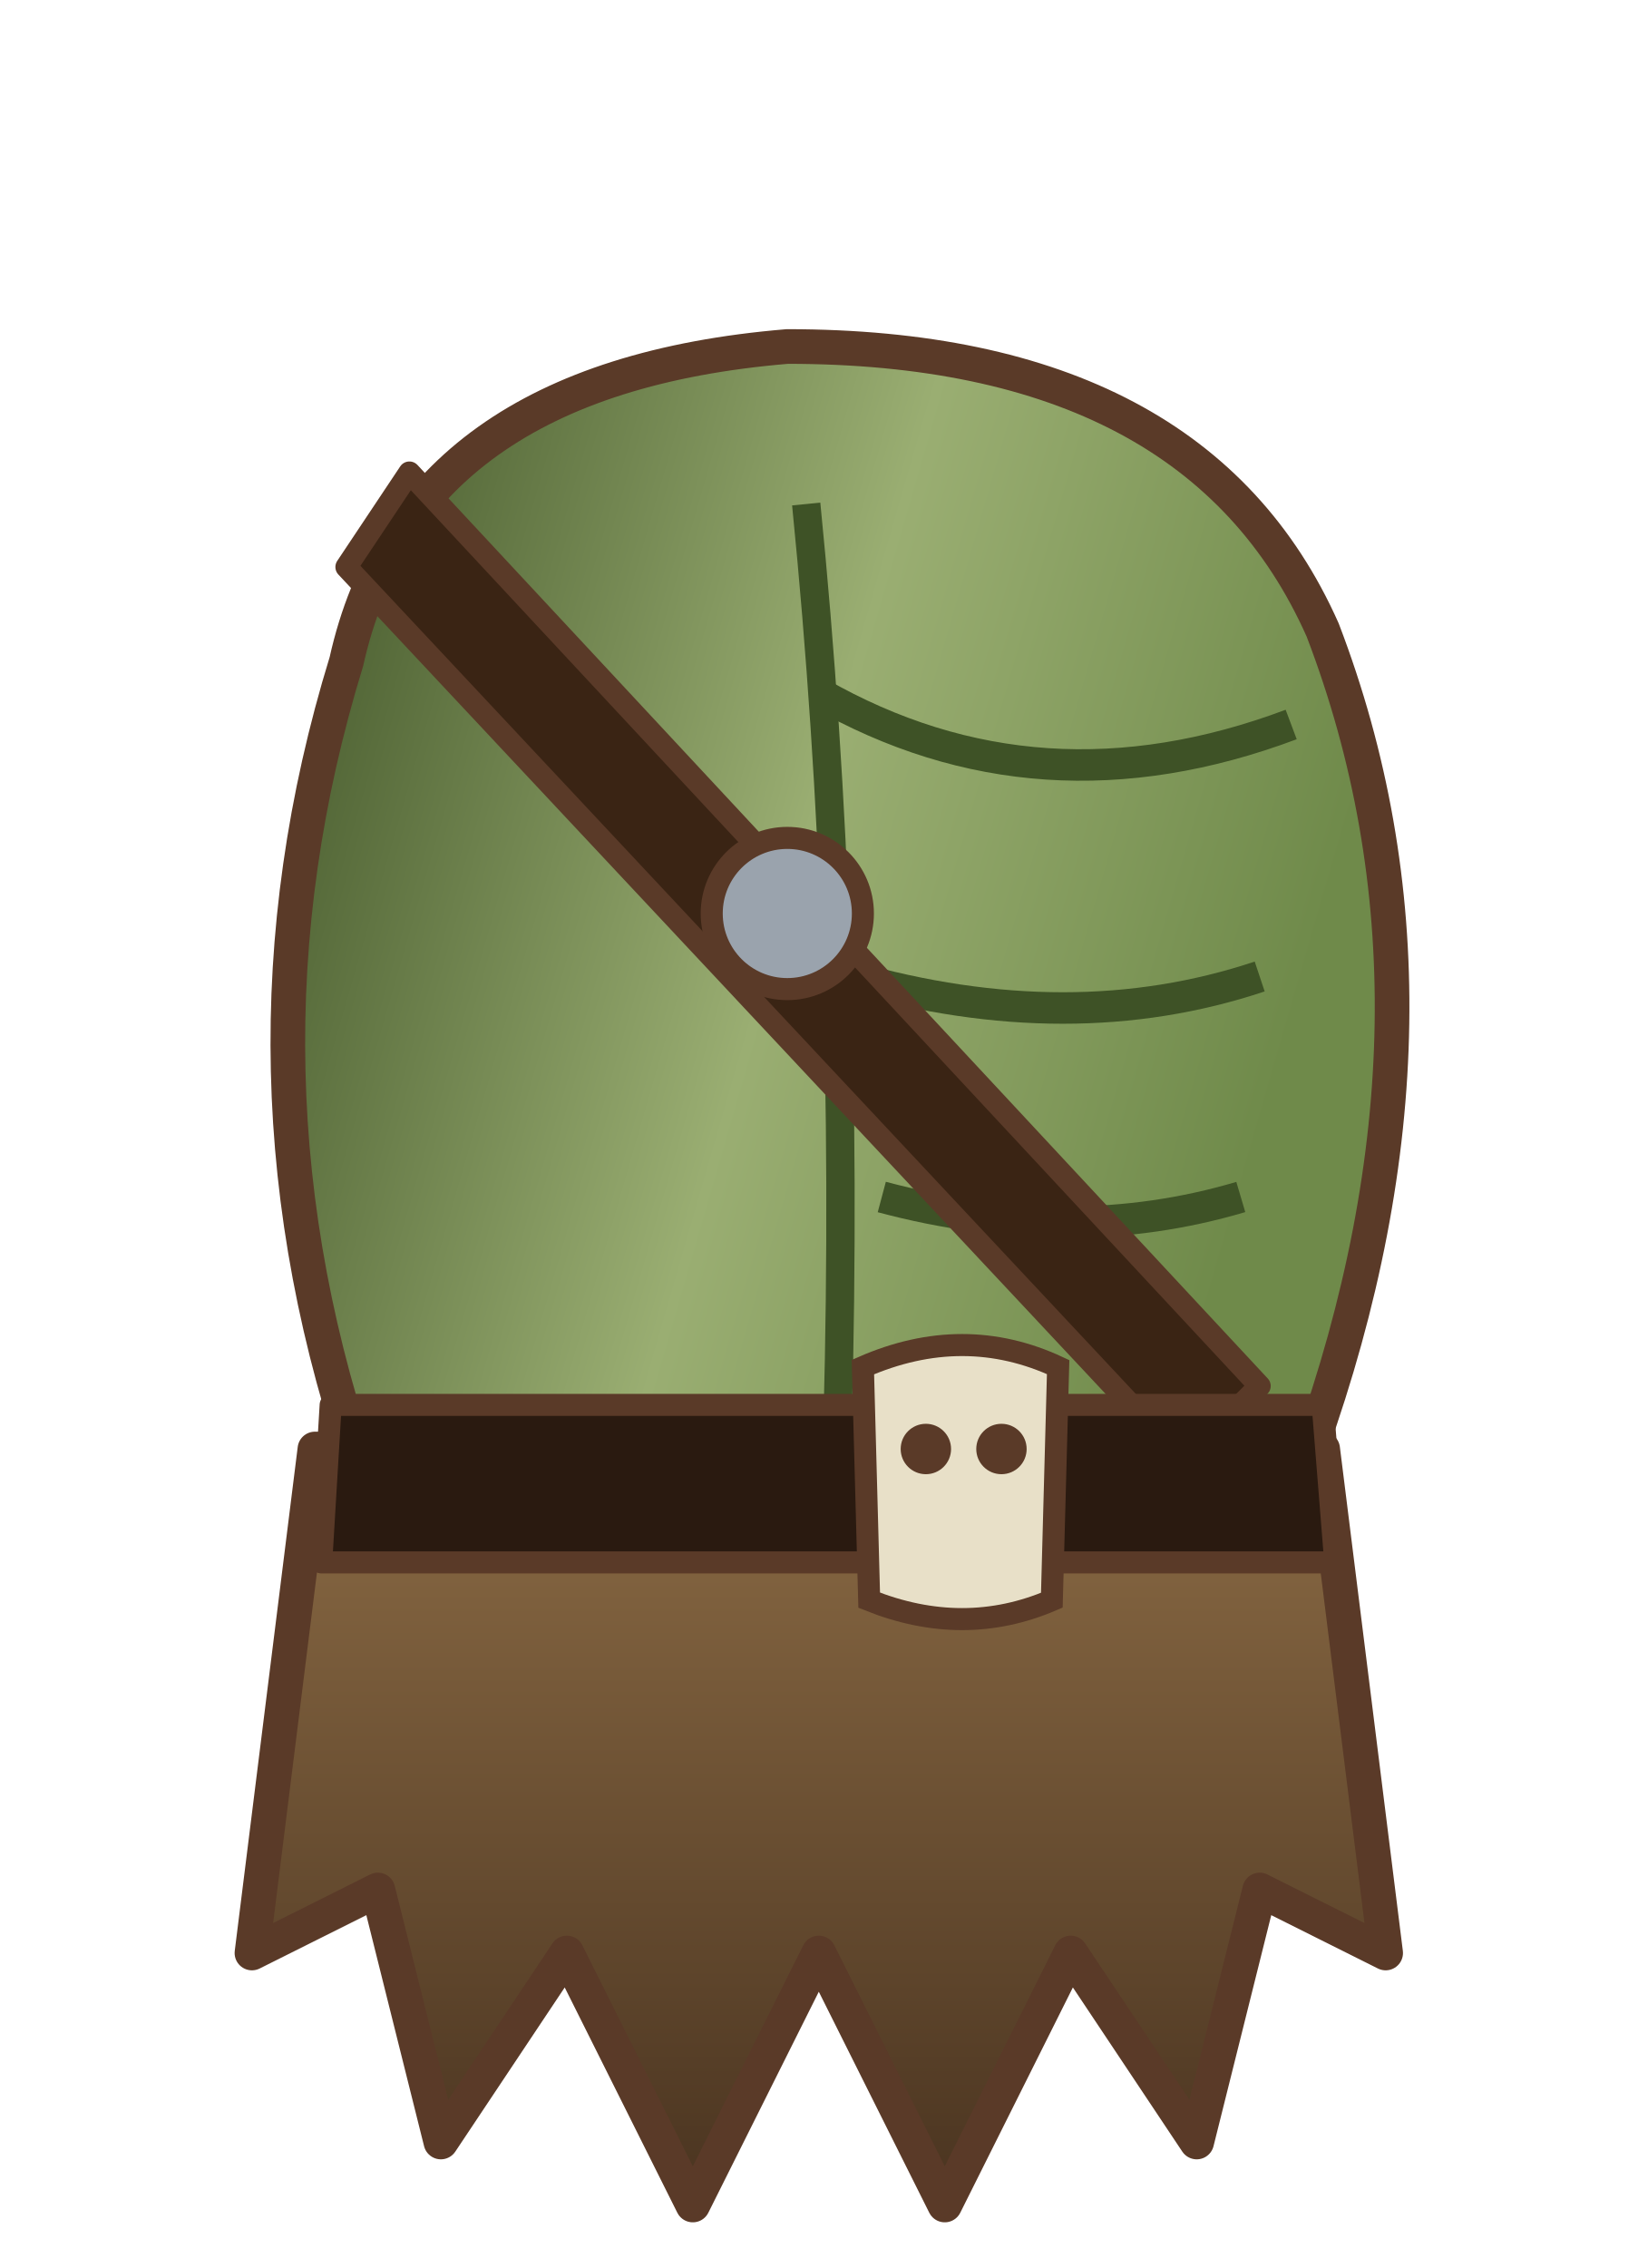
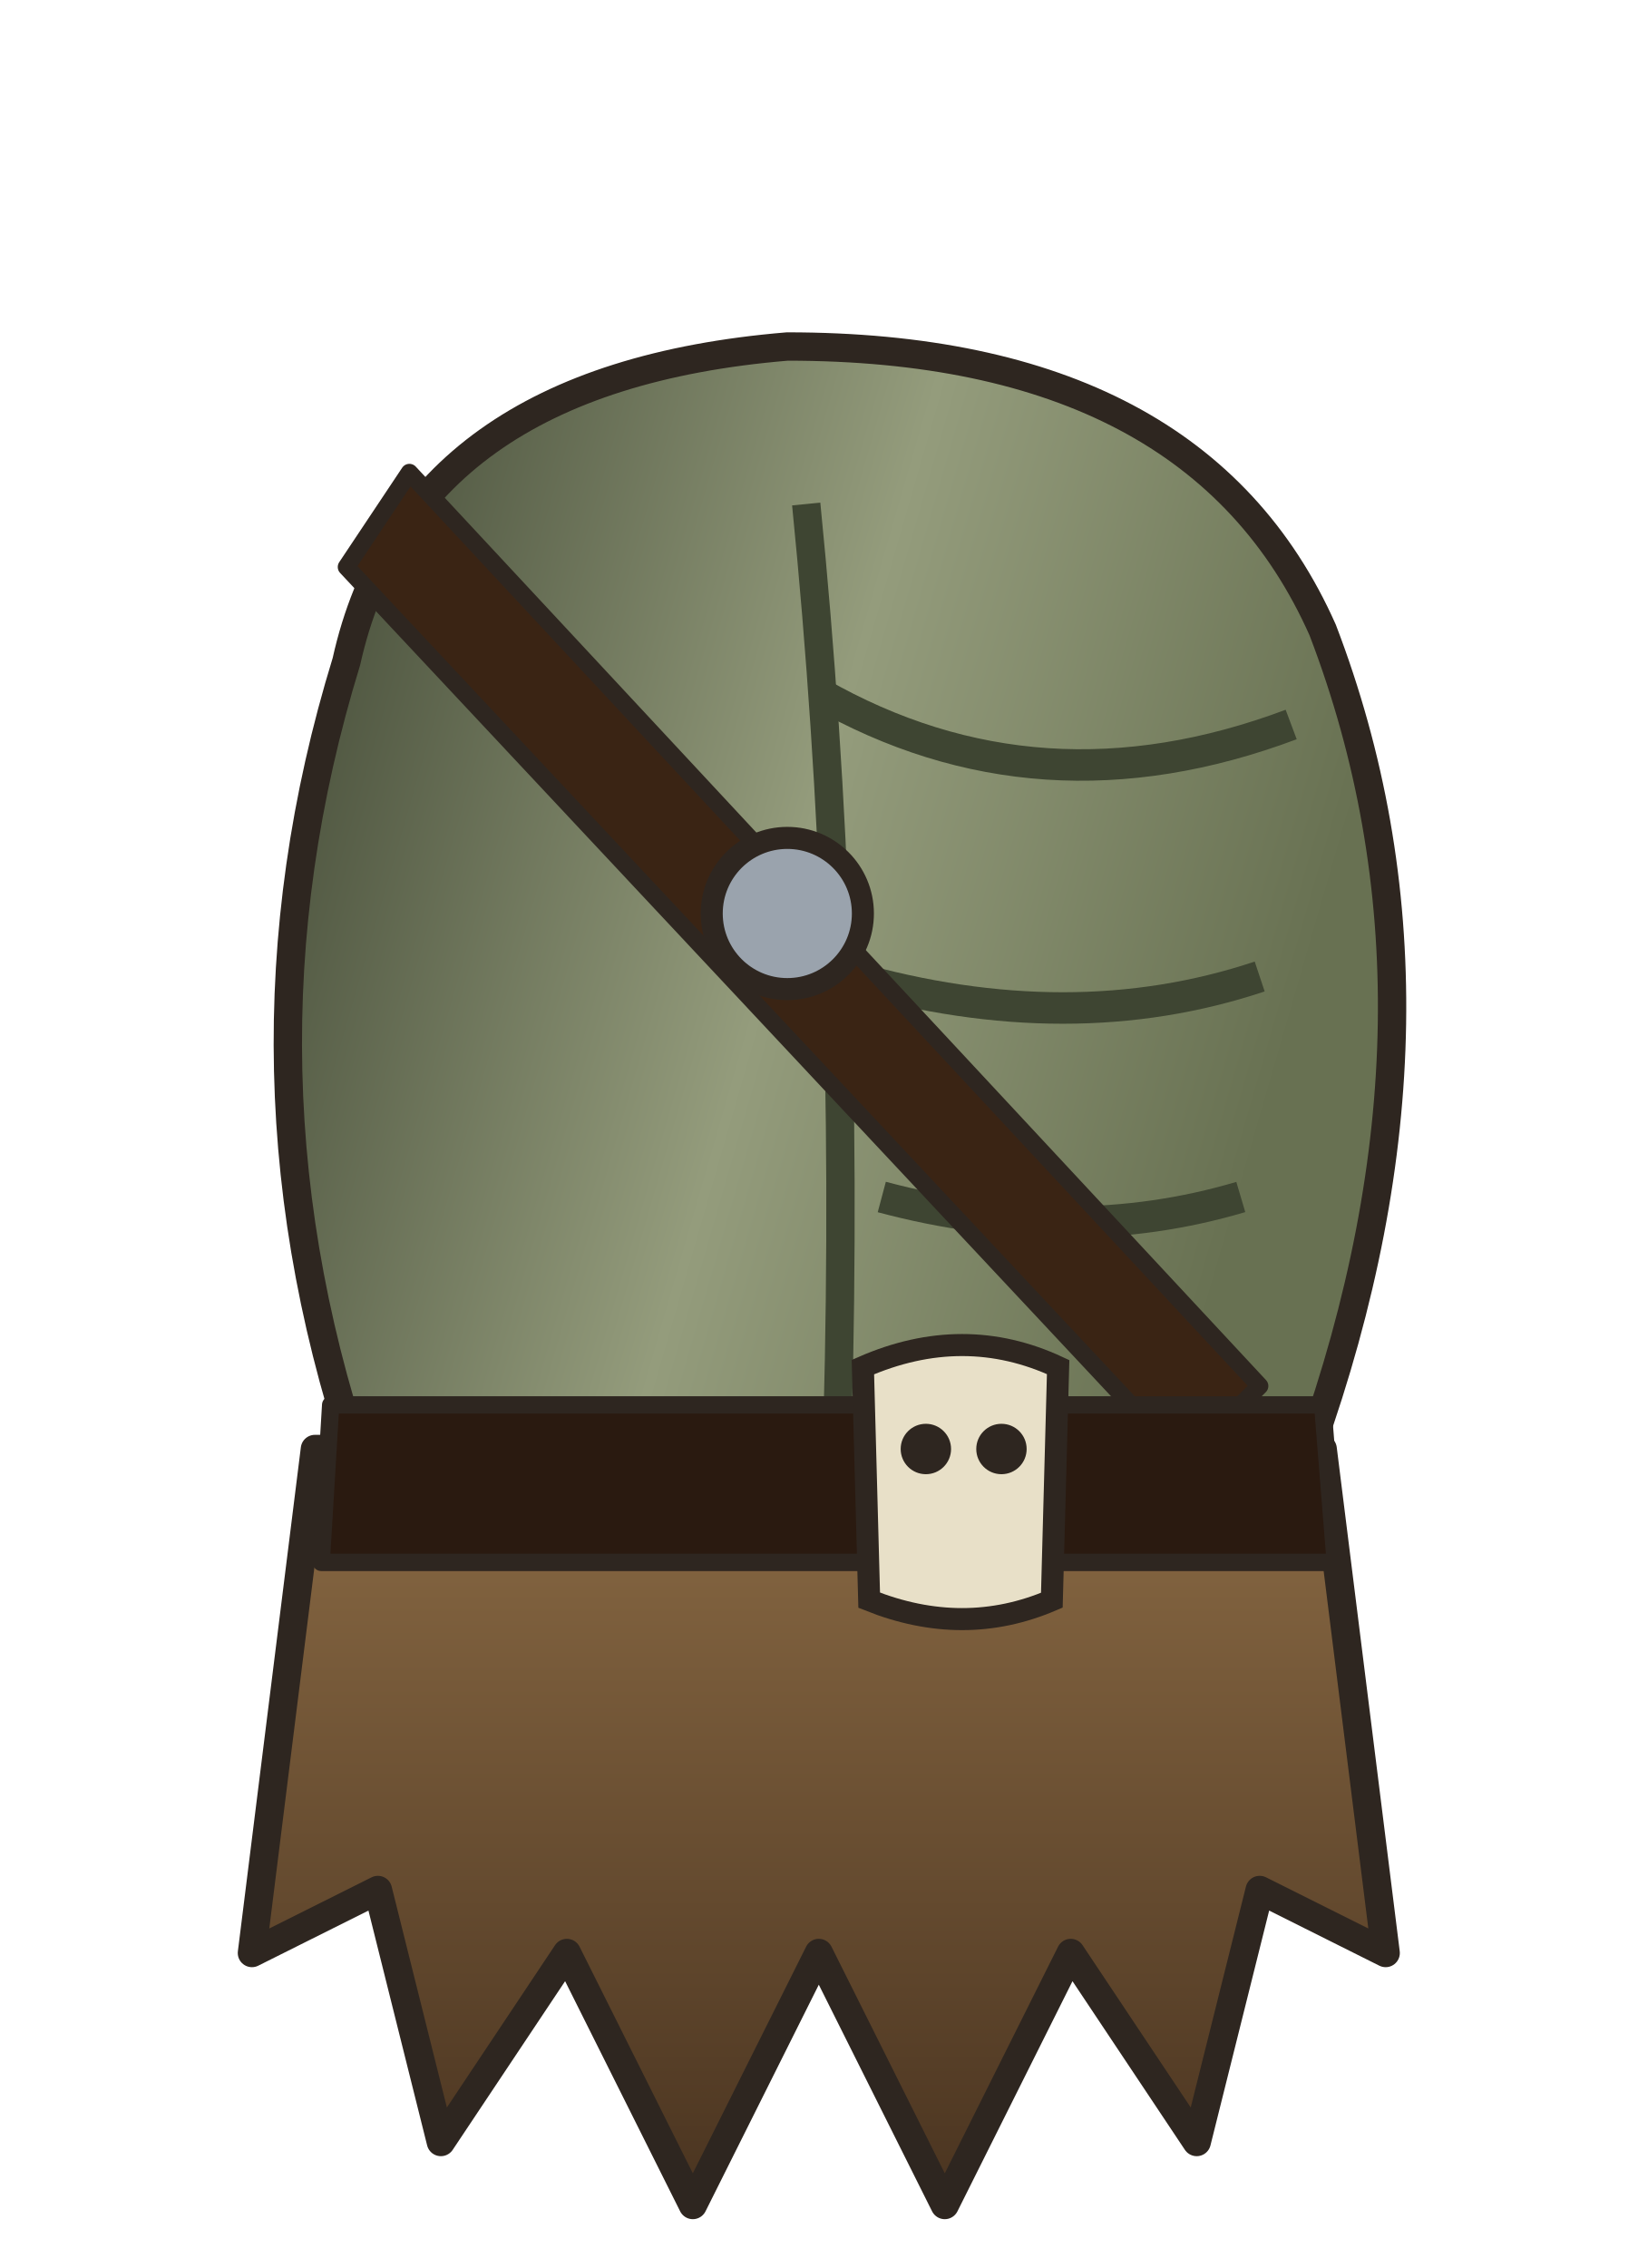
<svg xmlns="http://www.w3.org/2000/svg" width="52" height="72" viewBox="0 0 52 72">
  <defs>
    <linearGradient id="hide" x1="0" y1="0" x2="1" y2="0.3">
-       <stop offset="0" stop-color="#3e5226" />
-       <stop offset="0.55" stop-color="#9aae72" />
-       <stop offset="1" stop-color="#6f8a4a" />
+       <stop offset="0" stop-color="#3e4532" />
+       <stop offset="0.55" stop-color="#949c7c" />
+       <stop offset="1" stop-color="#687152" />
    </linearGradient>
    <linearGradient id="fur" x1="0" y1="0" x2="0" y2="1">
      <stop offset="0" stop-color="#8a6a44" />
      <stop offset="1" stop-color="#4a3420" />
    </linearGradient>
  </defs>
-   <path d="M10 46 L42 46 L44 62 L40 60 L38 68 L34 62 L30 70 L26 62 L22 70 L18 62 L14 68 L12 60 L8 62 Z" fill="url(#fur)" stroke="#5a3a28" stroke-width="1.1" stroke-linejoin="round" />
-   <path d="M11 21 Q13 12 25 11 Q38 11 42 20 Q46.6 32 41.6 46 L11.6 47 Q7 34 11 21 Z" fill="url(#hide)" stroke="#5a3a28" stroke-width="1.1" stroke-linejoin="round" />
-   <path d="M26 22 Q33 26 41 23 M27 31 Q34 33 40 31 M28 38 Q34 39.6 39.4 38" fill="none" stroke="#3e5226" stroke-width="1" />
-   <path d="M25.6 16 Q27 30 26.6 45" fill="none" stroke="#3e5226" stroke-width="0.9" />
-   <path d="M13 15 L40 44 L37.6 46.4 L11 18 Z" fill="#3a2414" stroke="#5a3a28" stroke-width="0.7" stroke-linejoin="round" />
-   <circle cx="25" cy="29" r="2.4" fill="#9aa3ad" stroke="#5a3a28" stroke-width="0.7" />
-   <path d="M10.5 44.6 L42 44.6 L42.4 49.6 L10.2 49.6 Z" fill="#2a1a10" stroke="#5a3a28" stroke-width="0.7" stroke-linejoin="round" />
-   <path d="M27.4 43.4 Q30.6 42 33.6 43.4 L33.4 50.8 Q30.6 52 27.6 50.8 Z" fill="#e8e0c8" stroke="#5a3a28" stroke-width="0.7" />
-   <circle cx="29.4" cy="46" r="0.8" fill="#5a3a28" />
-   <circle cx="31.8" cy="46" r="0.8" fill="#5a3a28" />
+   <path d="M10 46 L42 46 L44 62 L40 60 L38 68 L34 62 L30 70 L26 62 L22 70 L18 62 L14 68 L12 60 L8 62 Z" fill="url(#fur)" stroke="#2e2620" stroke-width="0.9" stroke-linejoin="round" />
+   <path d="M11 21 Q13 12 25 11 Q38 11 42 20 Q46.6 32 41.6 46 L11.6 47 Q7 34 11 21 Z" fill="url(#hide)" stroke="#2e2620" stroke-width="0.9" stroke-linejoin="round" />
+   <path d="M26 22 Q33 26 41 23 M27 31 Q34 33 40 31 M28 38 Q34 39.6 39.4 38" fill="none" stroke="#3e4532" stroke-width="1" />
+   <path d="M25.6 16 Q27 30 26.6 45" fill="none" stroke="#3e4532" stroke-width="0.9" />
+   <path d="M13 15 L40 44 L37.6 46.4 L11 18 Z" fill="#3a2414" stroke="#2e2620" stroke-width="0.55" stroke-linejoin="round" />
+   <circle cx="25" cy="29" r="2.4" fill="#9aa3ad" stroke="#2e2620" stroke-width="0.7" />
+   <path d="M10.5 44.6 L42 44.6 L42.4 49.6 L10.2 49.6 Z" fill="#2a1a10" stroke="#2e2620" stroke-width="0.55" stroke-linejoin="round" />
+   <path d="M27.4 43.4 Q30.6 42 33.6 43.4 L33.4 50.8 Q30.6 52 27.6 50.8 Z" fill="#e8e0c8" stroke="#2e2620" stroke-width="0.7" />
+   <circle cx="29.4" cy="46" r="0.8" fill="#2e2620" />
+   <circle cx="31.8" cy="46" r="0.8" fill="#2e2620" />
</svg>
